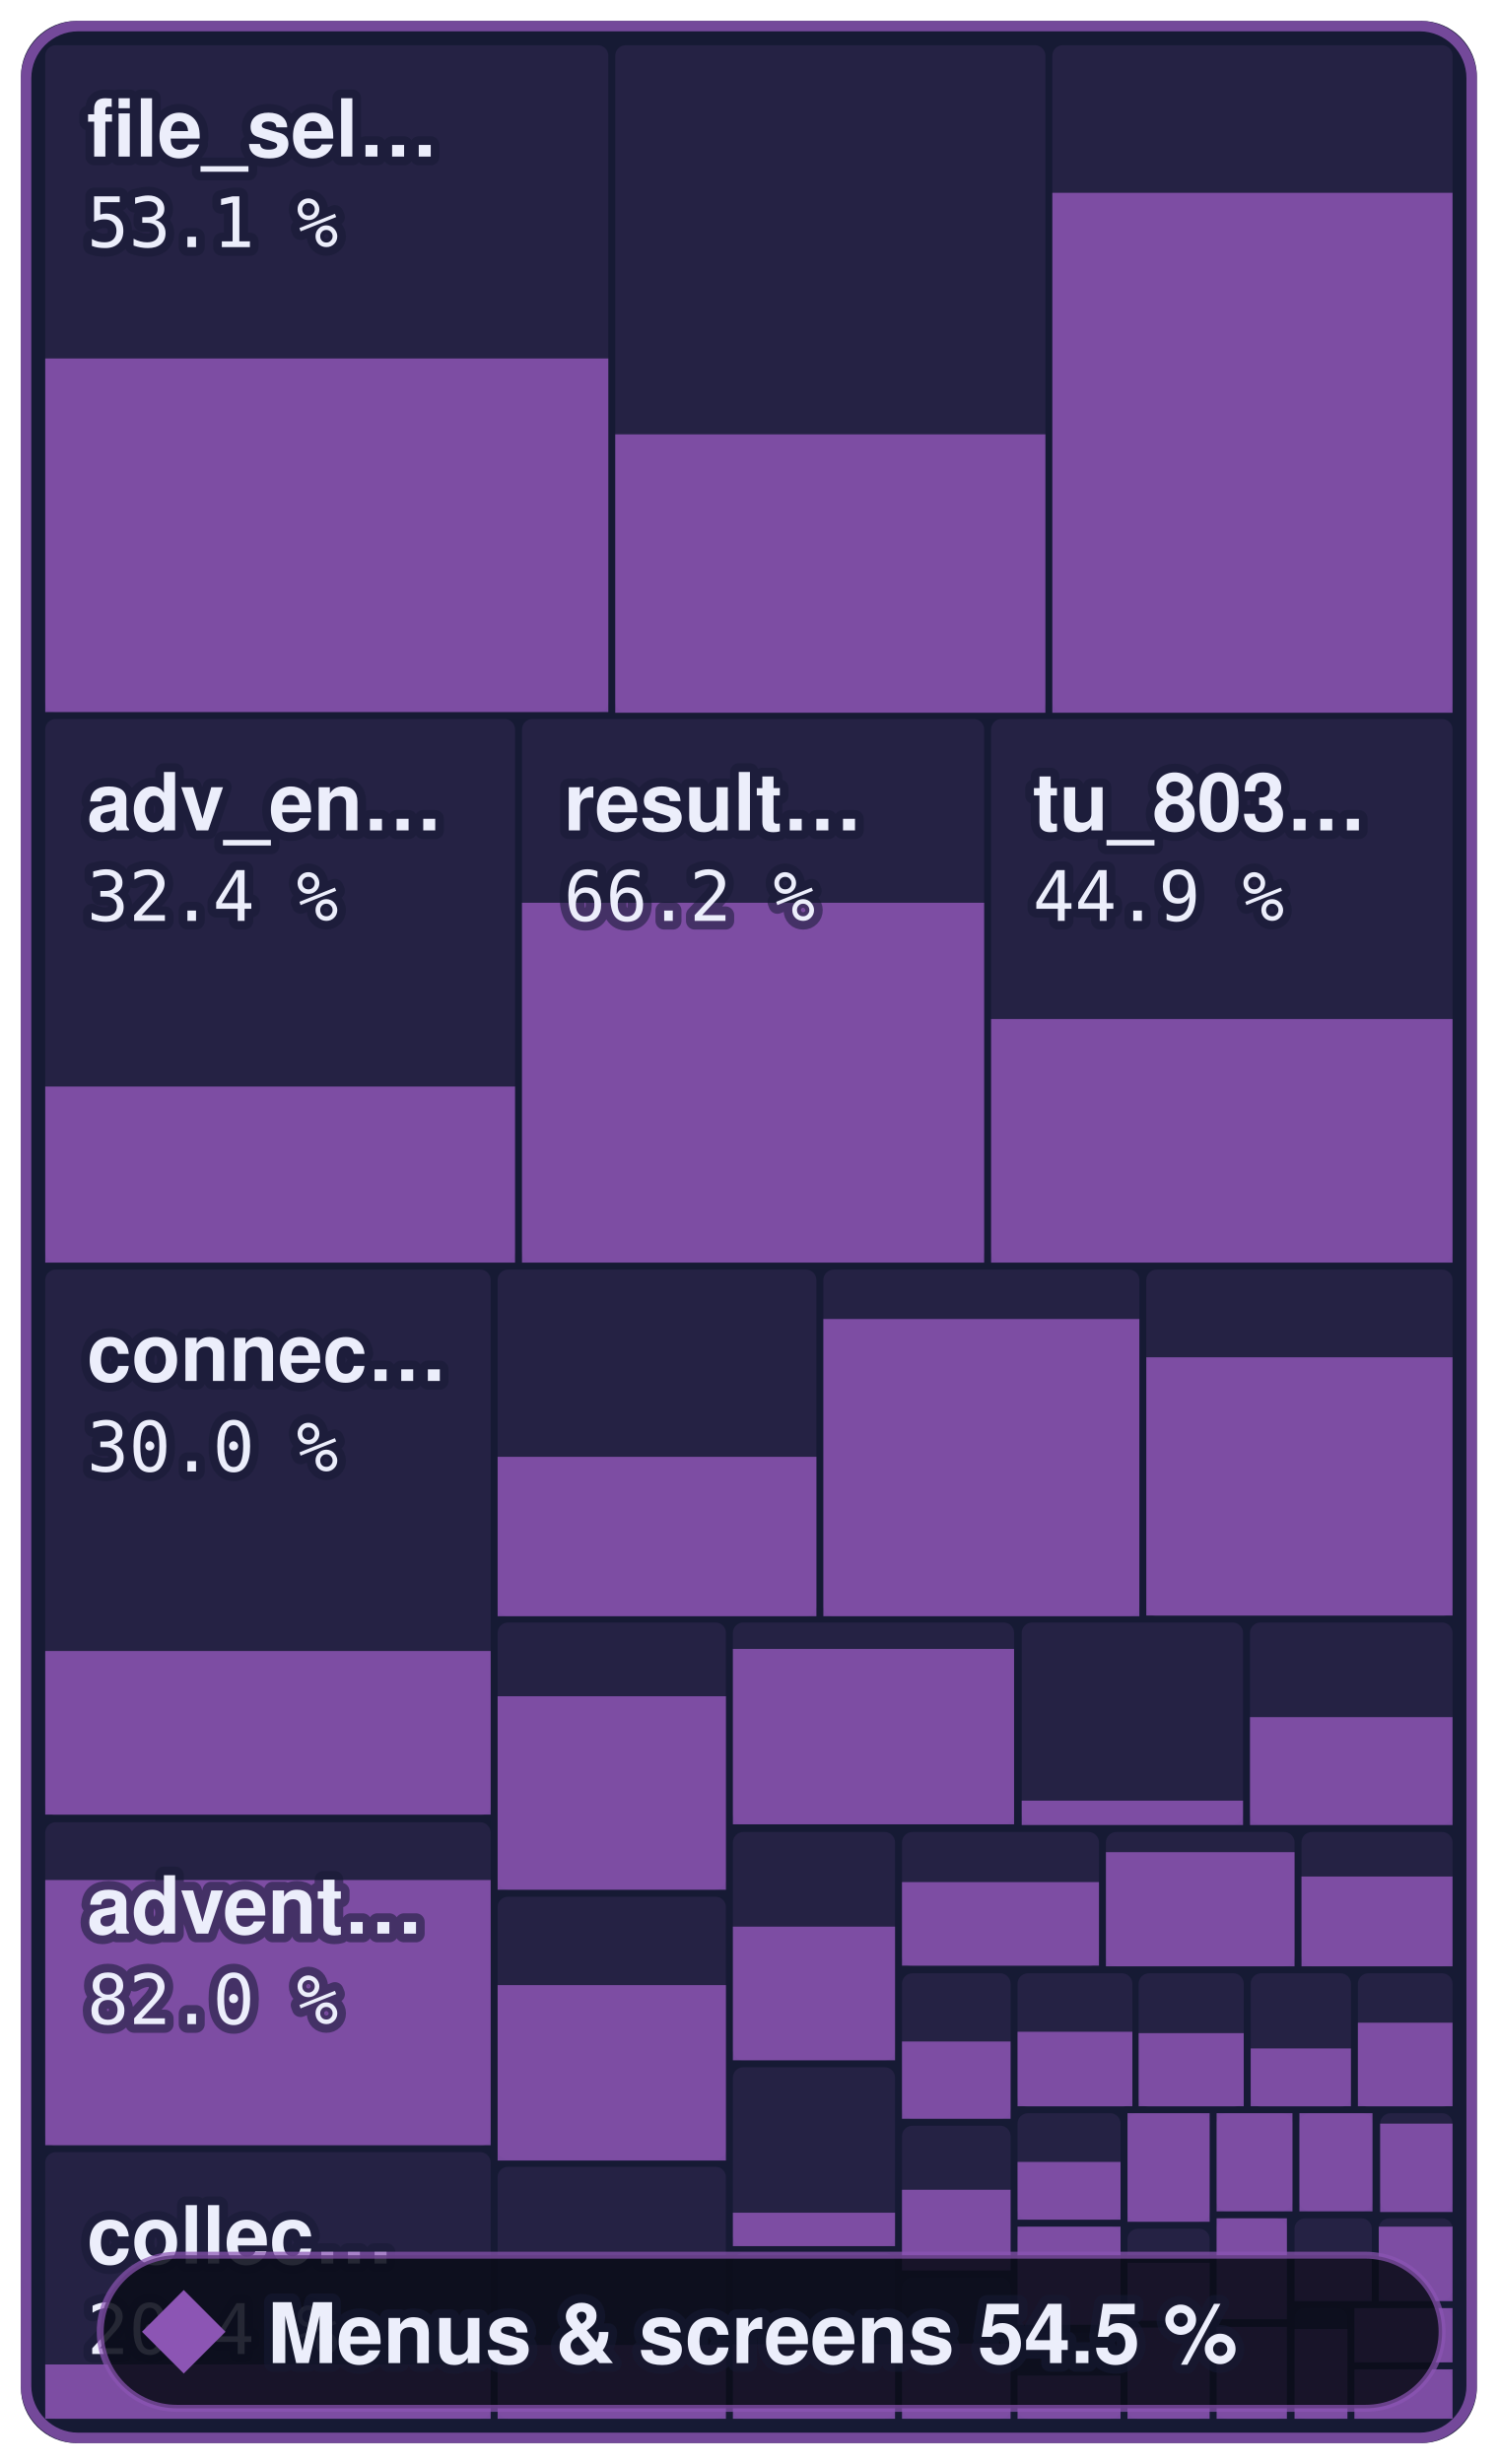
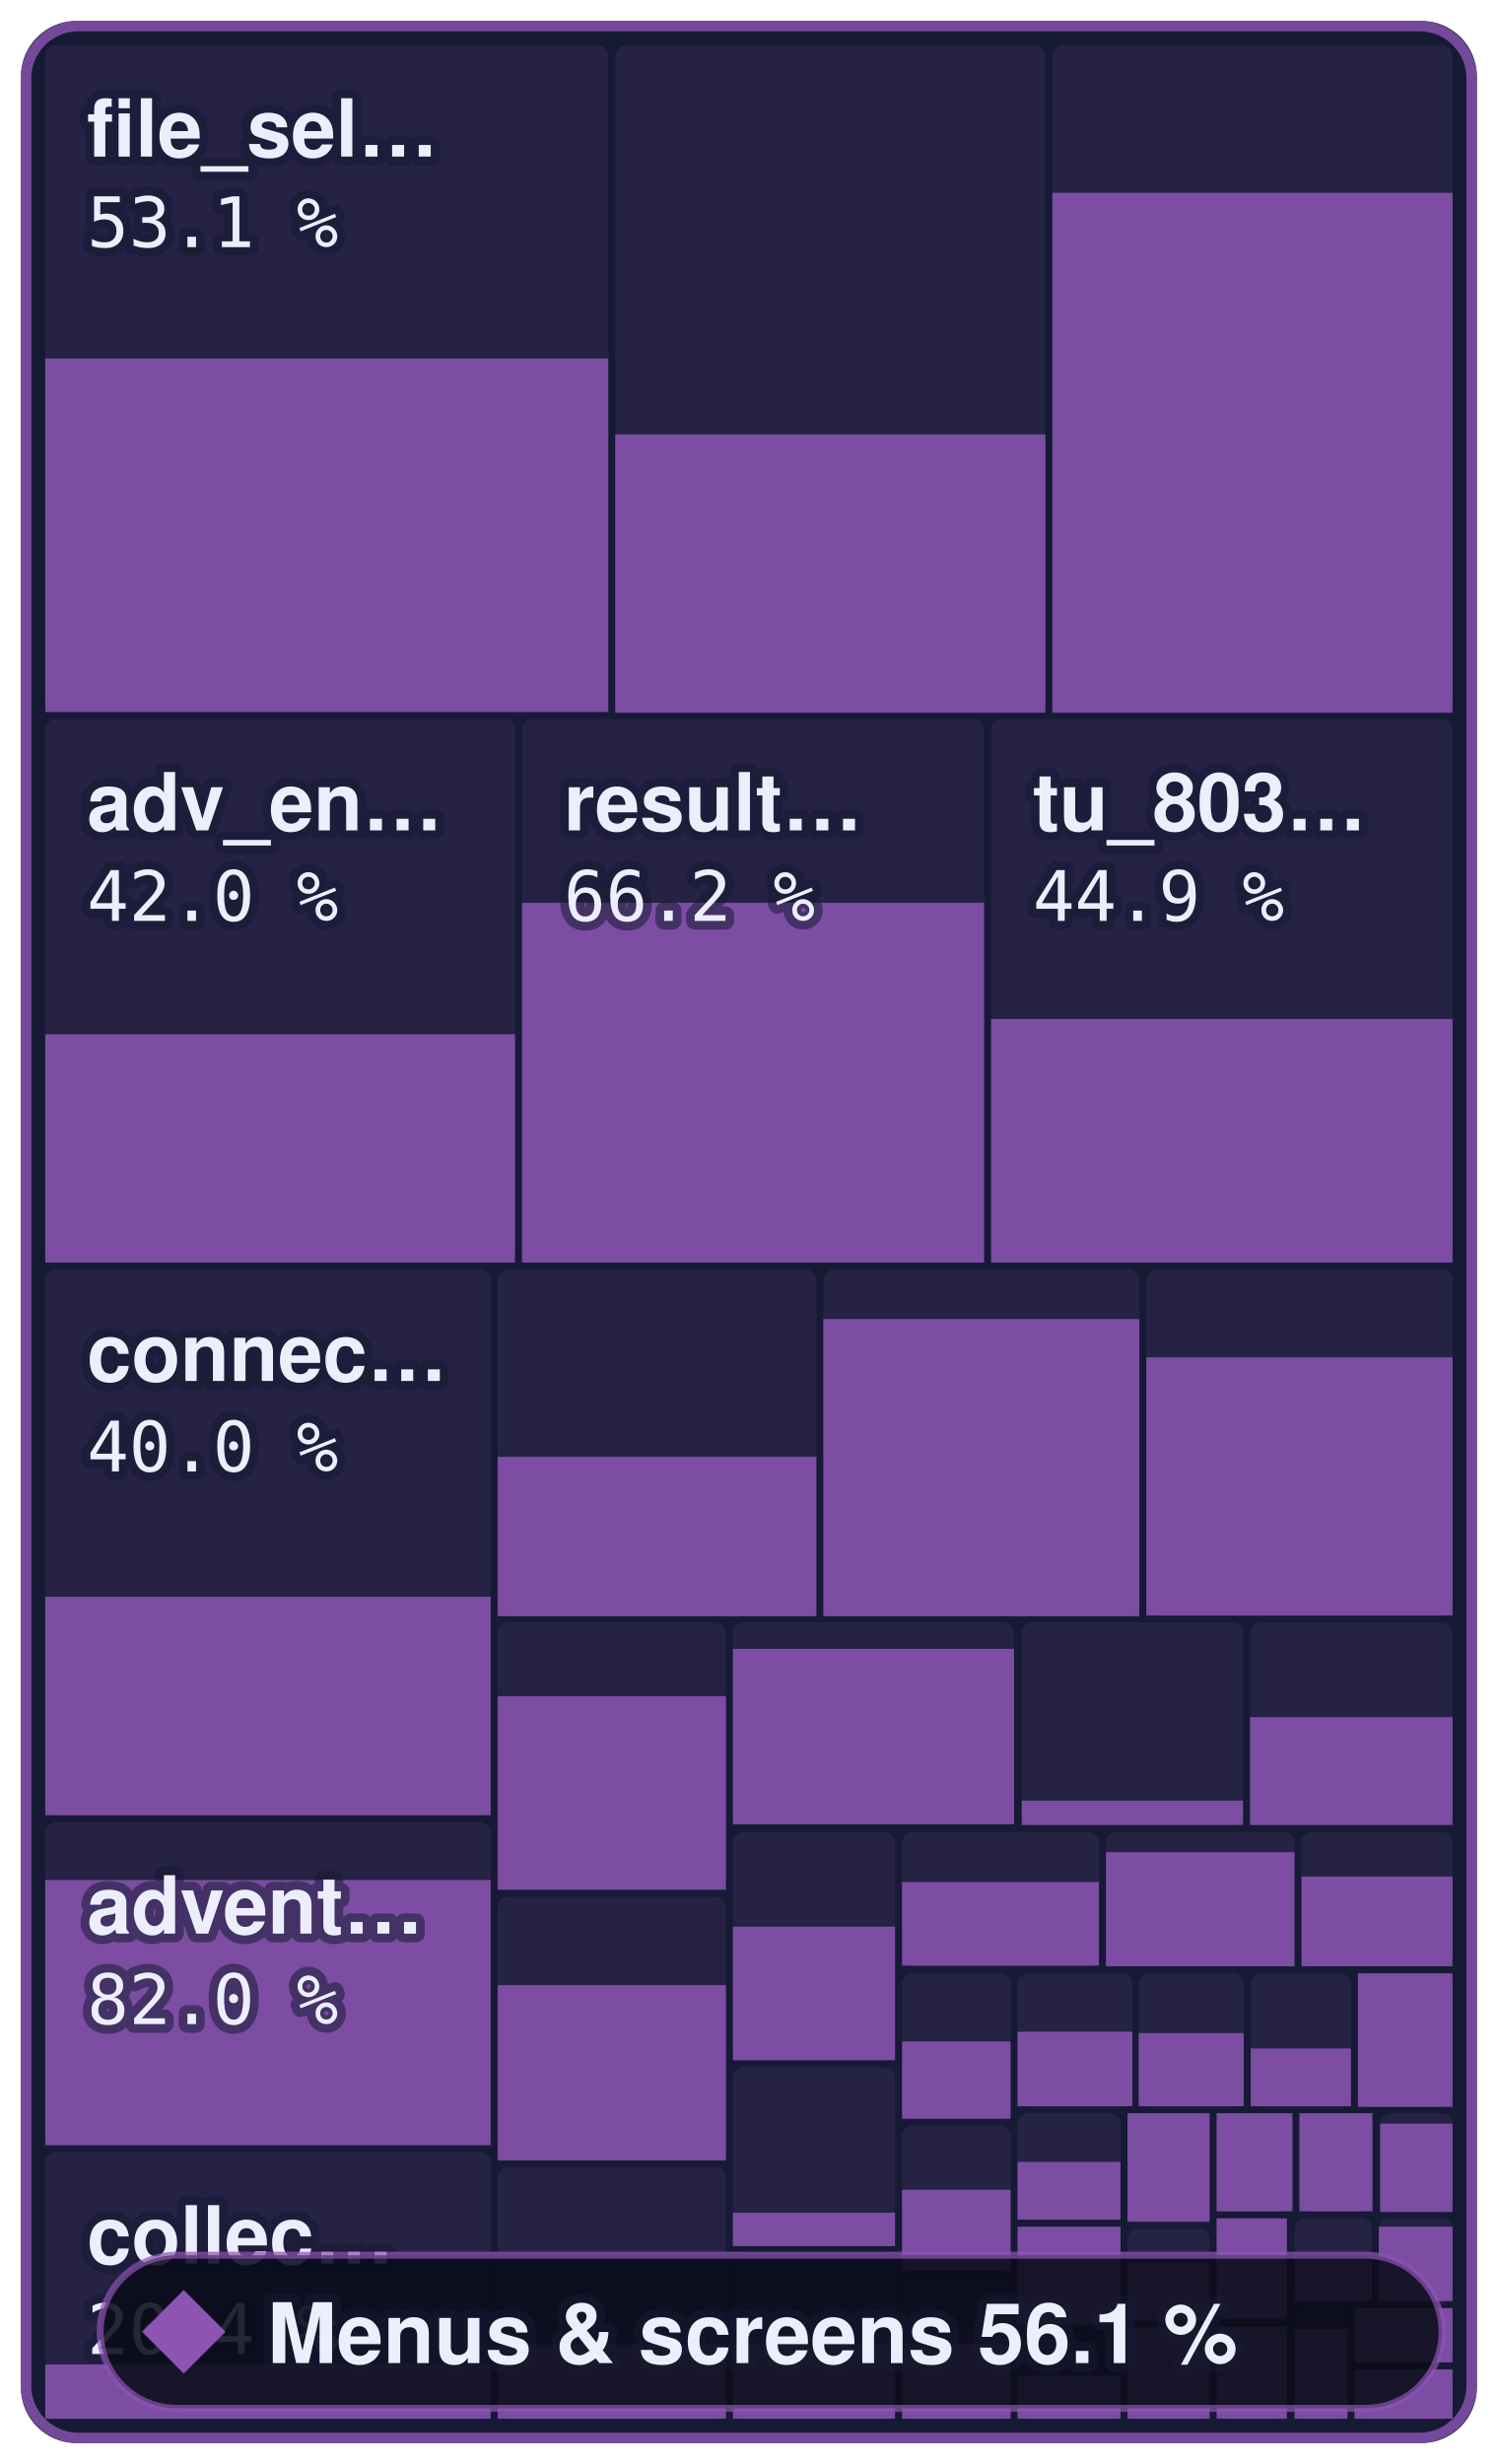
- <svg xmlns="http://www.w3.org/2000/svg" width="215.2" height="354" viewBox="0 0 215.2 354" role="img" aria-label="Menus &amp; screens: 54.5 % of 801,312 bytes of code matched, 706 of 863 functions">
+ <svg xmlns="http://www.w3.org/2000/svg" width="215.2" height="354" viewBox="0 0 215.2 354" role="img" aria-label="Menus &amp; screens: 56.1 % of 801,312 bytes of code matched, 710 of 863 functions">
  <style>text { font-family: -apple-system, BlinkMacSystemFont, 'Segoe UI', Helvetica, Arial, sans-serif; } .mono { font-family: ui-monospace, SFMono-Regular, 'SF Mono', Menlo, Consolas, monospace; } text { paint-order: stroke; stroke: #161a34; stroke-opacity: 0.55; stroke-width: 2.5px; stroke-linejoin: round; } .rise { transform-box: fill-box; transform-origin: 50% 100%; animation: rise 1.6s cubic-bezier(.2,.8,.2,1) .2s both; } @keyframes rise { from { transform: scaleY(0); } } @media (prefers-reduced-motion: reduce) { * { animation: none !important; } }</style>
  <rect x="3" y="3" width="209.2" height="348" rx="8" fill="#161a34" />
  <rect x="6.5" y="6.5" width="80.9" height="95.8" rx="1.5" fill="#8c55b4" fill-opacity="0.13" />
  <rect class="rise" x="6.5" y="51.5" width="80.9" height="50.8" fill="#8c55b4" fill-opacity="0.85" />
  <rect x="88.4" y="6.5" width="61.8" height="95.8" rx="1.5" fill="#8c55b4" fill-opacity="0.13" />
  <rect class="rise" x="88.4" y="62.4" width="61.8" height="40.0" fill="#8c55b4" fill-opacity="0.85" />
  <rect x="151.2" y="6.5" width="57.5" height="95.8" rx="1.5" fill="#8c55b4" fill-opacity="0.13" />
  <rect class="rise" x="151.2" y="27.7" width="57.5" height="74.7" fill="#8c55b4" fill-opacity="0.85" />
  <rect x="6.5" y="103.3" width="67.5" height="78.0" rx="1.5" fill="#8c55b4" fill-opacity="0.13" />
-   <rect class="rise" x="6.5" y="156.1" width="67.5" height="25.3" fill="#8c55b4" fill-opacity="0.85" />
+   <rect class="rise" x="6.5" y="148.6" width="67.5" height="32.8" fill="#8c55b4" fill-opacity="0.85" />
  <rect x="75.0" y="103.3" width="66.4" height="78.0" rx="1.5" fill="#8c55b4" fill-opacity="0.13" />
  <rect class="rise" x="75.0" y="129.7" width="66.4" height="51.7" fill="#8c55b4" fill-opacity="0.85" />
  <rect x="142.4" y="103.3" width="66.3" height="78.0" rx="1.5" fill="#8c55b4" fill-opacity="0.13" />
  <rect class="rise" x="142.4" y="146.4" width="66.3" height="35.0" fill="#8c55b4" fill-opacity="0.85" />
  <rect x="6.5" y="182.4" width="64.0" height="78.4" rx="1.5" fill="#8c55b4" fill-opacity="0.13" />
-   <rect class="rise" x="6.5" y="237.2" width="64.0" height="23.5" fill="#8c55b4" fill-opacity="0.85" />
+   <rect class="rise" x="6.5" y="229.4" width="64.0" height="31.4" fill="#8c55b4" fill-opacity="0.85" />
  <rect x="6.5" y="261.8" width="64.0" height="46.5" rx="1.5" fill="#8c55b4" fill-opacity="0.13" />
  <rect class="rise" x="6.5" y="270.1" width="64.0" height="38.1" fill="#8c55b4" fill-opacity="0.85" />
  <rect x="6.5" y="309.2" width="64.0" height="38.3" rx="1.5" fill="#8c55b4" fill-opacity="0.13" />
  <rect class="rise" x="6.5" y="339.7" width="64.0" height="7.8" fill="#8c55b4" fill-opacity="0.85" />
  <rect x="71.5" y="182.4" width="45.8" height="49.8" rx="1.5" fill="#8c55b4" fill-opacity="0.13" />
  <rect class="rise" x="71.5" y="209.3" width="45.8" height="22.9" fill="#8c55b4" fill-opacity="0.85" />
  <rect x="118.3" y="182.4" width="45.4" height="49.8" rx="1.5" fill="#8c55b4" fill-opacity="0.13" />
  <rect class="rise" x="118.3" y="189.5" width="45.4" height="42.7" fill="#8c55b4" fill-opacity="0.85" />
  <rect x="164.7" y="182.4" width="44.0" height="49.8" rx="1.5" fill="#8c55b4" fill-opacity="0.13" />
  <rect class="rise" x="164.7" y="195.0" width="44.0" height="37.1" fill="#8c55b4" fill-opacity="0.85" />
  <rect x="71.5" y="233.1" width="32.8" height="38.4" rx="1.5" fill="#8c55b4" fill-opacity="0.13" />
  <rect class="rise" x="71.5" y="243.7" width="32.8" height="27.8" fill="#8c55b4" fill-opacity="0.85" />
  <rect x="71.5" y="272.5" width="32.8" height="37.8" rx="1.5" fill="#8c55b4" fill-opacity="0.13" />
  <rect class="rise" x="71.5" y="285.2" width="32.8" height="25.2" fill="#8c55b4" fill-opacity="0.85" />
  <rect x="71.5" y="311.3" width="32.8" height="36.2" rx="1.5" fill="#8c55b4" fill-opacity="0.13" />
  <rect class="rise" x="71.5" y="336.9" width="32.8" height="10.6" fill="#8c55b4" fill-opacity="0.85" />
  <rect x="105.3" y="233.1" width="40.4" height="29.0" rx="1.5" fill="#8c55b4" fill-opacity="0.13" />
  <rect class="rise" x="105.3" y="236.9" width="40.4" height="25.2" fill="#8c55b4" fill-opacity="0.85" />
  <rect x="146.8" y="233.1" width="31.8" height="29.0" rx="1.5" fill="#8c55b4" fill-opacity="0.13" />
  <rect class="rise" x="146.8" y="258.7" width="31.8" height="3.5" fill="#8c55b4" fill-opacity="0.85" />
  <rect x="179.6" y="233.1" width="29.1" height="29.0" rx="1.5" fill="#8c55b4" fill-opacity="0.13" />
  <rect class="rise" x="179.6" y="246.7" width="29.1" height="15.5" fill="#8c55b4" fill-opacity="0.85" />
  <rect x="105.3" y="263.2" width="23.3" height="32.8" rx="1.5" fill="#8c55b4" fill-opacity="0.13" />
  <rect class="rise" x="105.3" y="276.8" width="23.3" height="19.2" fill="#8c55b4" fill-opacity="0.85" />
  <rect x="105.3" y="297.0" width="23.3" height="25.7" rx="1.5" fill="#8c55b4" fill-opacity="0.13" />
  <rect class="rise" x="105.3" y="317.9" width="23.3" height="4.8" fill="#8c55b4" fill-opacity="0.85" />
  <rect x="105.3" y="323.7" width="23.3" height="23.8" rx="1.5" fill="#8c55b4" fill-opacity="0.13" />
  <rect class="rise" x="105.3" y="336.8" width="23.3" height="10.7" fill="#8c55b4" fill-opacity="0.85" />
  <rect x="129.6" y="263.2" width="28.3" height="19.3" rx="1.5" fill="#8c55b4" fill-opacity="0.13" />
  <rect class="rise" x="129.6" y="270.4" width="28.3" height="12.0" fill="#8c55b4" fill-opacity="0.85" />
  <rect x="158.9" y="263.2" width="27.1" height="19.3" rx="1.5" fill="#8c55b4" fill-opacity="0.13" />
  <rect class="rise" x="158.9" y="266.1" width="27.1" height="16.4" fill="#8c55b4" fill-opacity="0.85" />
  <rect x="187.0" y="263.2" width="21.7" height="19.3" rx="1.5" fill="#8c55b4" fill-opacity="0.13" />
  <rect class="rise" x="187.0" y="269.6" width="21.7" height="12.9" fill="#8c55b4" fill-opacity="0.85" />
  <rect x="129.6" y="283.5" width="15.6" height="20.9" rx="1.5" fill="#8c55b4" fill-opacity="0.13" />
  <rect class="rise" x="129.6" y="293.3" width="15.6" height="11.1" fill="#8c55b4" fill-opacity="0.85" />
  <rect x="129.6" y="305.4" width="15.6" height="20.8" rx="1.5" fill="#8c55b4" fill-opacity="0.13" />
  <rect class="rise" x="129.6" y="314.6" width="15.6" height="11.6" fill="#8c55b4" fill-opacity="0.85" />
  <rect x="129.6" y="327.2" width="15.6" height="20.3" rx="1.5" fill="#8c55b4" fill-opacity="0.13" />
  <rect class="rise" x="129.6" y="336.7" width="15.6" height="10.8" fill="#8c55b4" fill-opacity="0.85" />
  <rect x="146.2" y="283.5" width="16.5" height="19.2" rx="1.5" fill="#8c55b4" fill-opacity="0.13" />
  <rect class="rise" x="146.2" y="291.9" width="16.5" height="10.7" fill="#8c55b4" fill-opacity="0.85" />
  <rect x="163.6" y="283.5" width="15.1" height="19.2" rx="1.5" fill="#8c55b4" fill-opacity="0.13" />
  <rect class="rise" x="163.6" y="292.1" width="15.1" height="10.5" fill="#8c55b4" fill-opacity="0.85" />
  <rect x="179.7" y="283.5" width="14.4" height="19.2" rx="1.5" fill="#8c55b4" fill-opacity="0.13" />
  <rect class="rise" x="179.7" y="294.3" width="14.4" height="8.3" fill="#8c55b4" fill-opacity="0.85" />
  <rect x="195.1" y="283.5" width="13.6" height="19.2" rx="1.5" fill="#8c55b4" fill-opacity="0.13" />
-   <rect class="rise" x="195.1" y="290.6" width="13.6" height="12.0" fill="#8c55b4" fill-opacity="0.85" />
+   <rect class="rise" x="195.1" y="283.5" width="13.6" height="19.2" fill="#8c55b4" fill-opacity="0.85" />
  <rect x="146.2" y="303.6" width="14.8" height="15.3" rx="1.5" fill="#8c55b4" fill-opacity="0.13" />
  <rect class="rise" x="146.2" y="310.6" width="14.8" height="8.3" fill="#8c55b4" fill-opacity="0.85" />
  <rect x="146.2" y="319.9" width="14.8" height="14.1" rx="1.5" fill="#8c55b4" fill-opacity="0.13" />
  <rect class="rise" x="146.2" y="319.9" width="14.8" height="14.1" fill="#8c55b4" fill-opacity="0.85" />
  <rect x="146.2" y="335.1" width="14.8" height="12.4" rx="1.5" fill="#8c55b4" fill-opacity="0.13" />
  <rect class="rise" x="146.2" y="341.3" width="14.8" height="6.2" fill="#8c55b4" fill-opacity="0.85" />
  <rect x="162.0" y="303.6" width="11.8" height="15.6" rx="1.5" fill="#8c55b4" fill-opacity="0.13" />
  <rect class="rise" x="162.0" y="303.6" width="11.8" height="15.6" fill="#8c55b4" fill-opacity="0.85" />
  <rect x="162.0" y="320.2" width="11.8" height="13.2" rx="1.5" fill="#8c55b4" fill-opacity="0.13" />
  <rect class="rise" x="162.0" y="325.1" width="11.8" height="8.3" fill="#8c55b4" fill-opacity="0.85" />
  <rect x="162.0" y="334.4" width="11.8" height="13.1" rx="1.5" fill="#8c55b4" fill-opacity="0.13" />
  <rect class="rise" x="162.0" y="334.4" width="11.8" height="13.1" fill="#8c55b4" fill-opacity="0.85" />
  <rect x="174.8" y="303.6" width="10.9" height="14.1" rx="1.5" fill="#8c55b4" fill-opacity="0.13" />
  <rect class="rise" x="174.8" y="303.6" width="10.9" height="14.1" fill="#8c55b4" fill-opacity="0.85" />
  <rect x="186.7" y="303.6" width="10.5" height="14.1" rx="1.5" fill="#8c55b4" fill-opacity="0.13" />
  <rect class="rise" x="186.7" y="303.6" width="10.5" height="14.1" fill="#8c55b4" fill-opacity="0.85" />
  <rect x="198.3" y="303.6" width="10.4" height="14.1" rx="1.5" fill="#8c55b4" fill-opacity="0.13" />
  <rect class="rise" x="198.3" y="305.1" width="10.4" height="12.7" fill="#8c55b4" fill-opacity="0.85" />
  <rect x="174.8" y="318.7" width="10.1" height="14.5" rx="1.5" fill="#8c55b4" fill-opacity="0.13" />
  <rect class="rise" x="174.8" y="318.7" width="10.1" height="14.5" fill="#8c55b4" fill-opacity="0.85" />
  <rect x="174.8" y="334.3" width="10.1" height="13.2" rx="1.5" fill="#8c55b4" fill-opacity="0.13" />
  <rect class="rise" x="174.8" y="334.3" width="10.1" height="13.2" fill="#8c55b4" fill-opacity="0.85" />
  <rect x="186.0" y="318.7" width="11.1" height="11.8" rx="1.5" fill="#8c55b4" fill-opacity="0.13" />
  <rect class="rise" x="186.0" y="324.6" width="11.1" height="6.0" fill="#8c55b4" fill-opacity="0.85" />
  <rect x="198.1" y="318.7" width="10.6" height="11.8" rx="1.5" fill="#8c55b4" fill-opacity="0.13" />
  <rect class="rise" x="198.1" y="319.9" width="10.6" height="10.7" fill="#8c55b4" fill-opacity="0.85" />
  <rect x="186.0" y="331.6" width="7.6" height="15.9" rx="1.5" fill="#8c55b4" fill-opacity="0.13" />
  <rect class="rise" x="186.0" y="334.6" width="7.6" height="12.9" fill="#8c55b4" fill-opacity="0.85" />
  <rect x="194.6" y="331.6" width="14.1" height="7.8" rx="1.5" fill="#8c55b4" fill-opacity="0.13" />
  <rect class="rise" x="194.6" y="331.6" width="14.1" height="7.8" fill="#8c55b4" fill-opacity="0.85" />
  <rect x="194.6" y="340.4" width="14.1" height="7.1" rx="1.5" fill="#8c55b4" fill-opacity="0.13" />
  <rect class="rise" x="194.6" y="340.4" width="14.1" height="7.1" fill="#8c55b4" fill-opacity="0.85" />
  <rect x="3.75" y="3.75" width="207.7" height="346.5" rx="7.5" fill="none" stroke="#8c55b4" stroke-opacity="0.8" stroke-width="1.5" />
  <text x="12.5" y="22.5" font-size="11.5" font-weight="600" fill="#eceefb">file_sel…</text>
  <text x="12.5" y="35.5" class="mono" font-size="10" fill="#eceefb">53.1 %</text>
  <text x="12.5" y="119.3" font-size="11.5" font-weight="600" fill="#eceefb">adv_en…</text>
-   <text x="12.5" y="132.3" class="mono" font-size="10" fill="#eceefb">32.4 %</text>
+   <text x="12.5" y="132.3" class="mono" font-size="10" fill="#eceefb">42.0 %</text>
  <text x="81.0" y="119.3" font-size="11.5" font-weight="600" fill="#eceefb">result…</text>
  <text x="81.0" y="132.3" class="mono" font-size="10" fill="#eceefb">66.2 %</text>
  <text x="148.4" y="119.3" font-size="11.5" font-weight="600" fill="#eceefb">tu_803…</text>
  <text x="148.4" y="132.3" class="mono" font-size="10" fill="#eceefb">44.9 %</text>
  <text x="12.5" y="198.4" font-size="11.5" font-weight="600" fill="#eceefb">connec…</text>
-   <text x="12.5" y="211.4" class="mono" font-size="10" fill="#eceefb">30.0 %</text>
+   <text x="12.5" y="211.4" class="mono" font-size="10" fill="#eceefb">40.0 %</text>
  <text x="12.5" y="277.8" font-size="11.5" font-weight="600" fill="#eceefb">advent…</text>
  <text x="12.5" y="290.8" class="mono" font-size="10" fill="#eceefb">82.0 %</text>
  <text x="12.5" y="325.2" font-size="11.5" font-weight="600" fill="#eceefb">collec…</text>
  <text x="12.5" y="338.2" class="mono" font-size="10" fill="#eceefb">20.4 %</text>
  <rect x="14.4" y="324" width="192.8" height="22" rx="11" fill="#0b0d1a" fill-opacity="0.88" stroke="#8c55b4" stroke-opacity="0.7" />
  <path d="M26.4 329L32.4 335L26.4 341L20.4 335Z" fill="#8c55b4" />
-   <text x="38.4" y="339.5" font-size="12" font-weight="700" fill="#eceefb">Menus &amp; screens 54.5 %</text>
+   <text x="38.4" y="339.5" font-size="12" font-weight="700" fill="#eceefb">Menus &amp; screens 56.1 %</text>
</svg>
